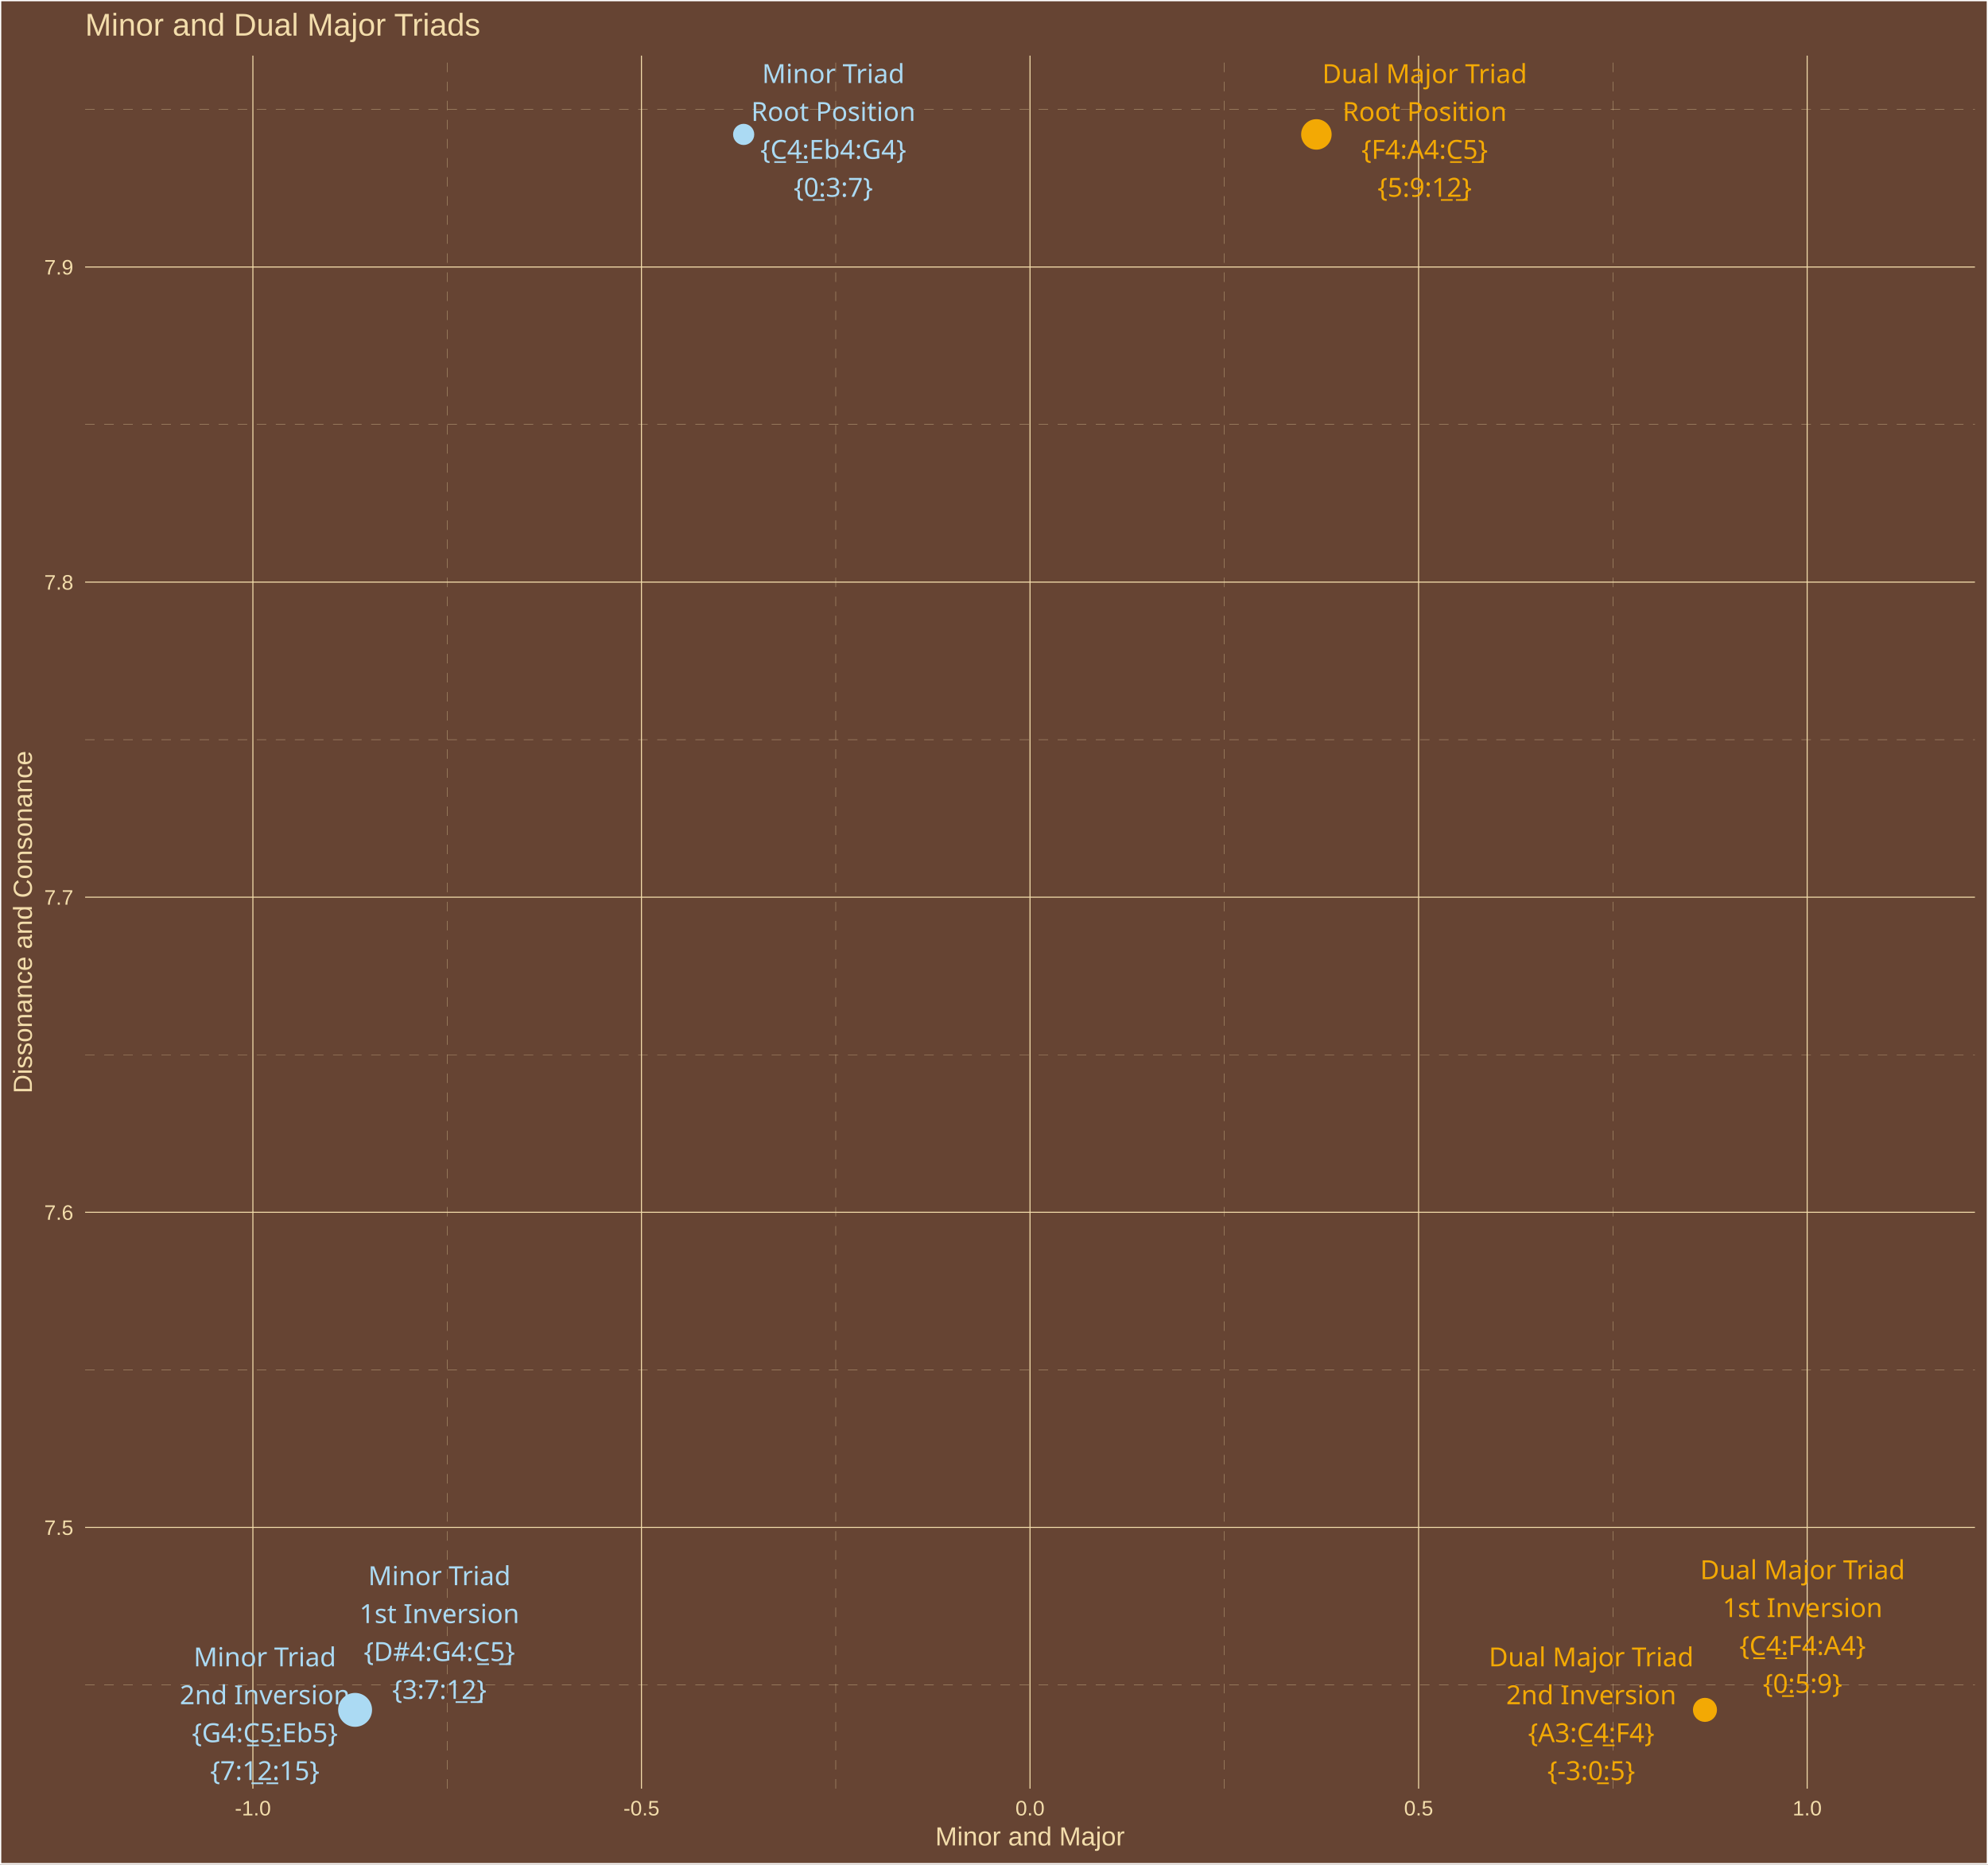
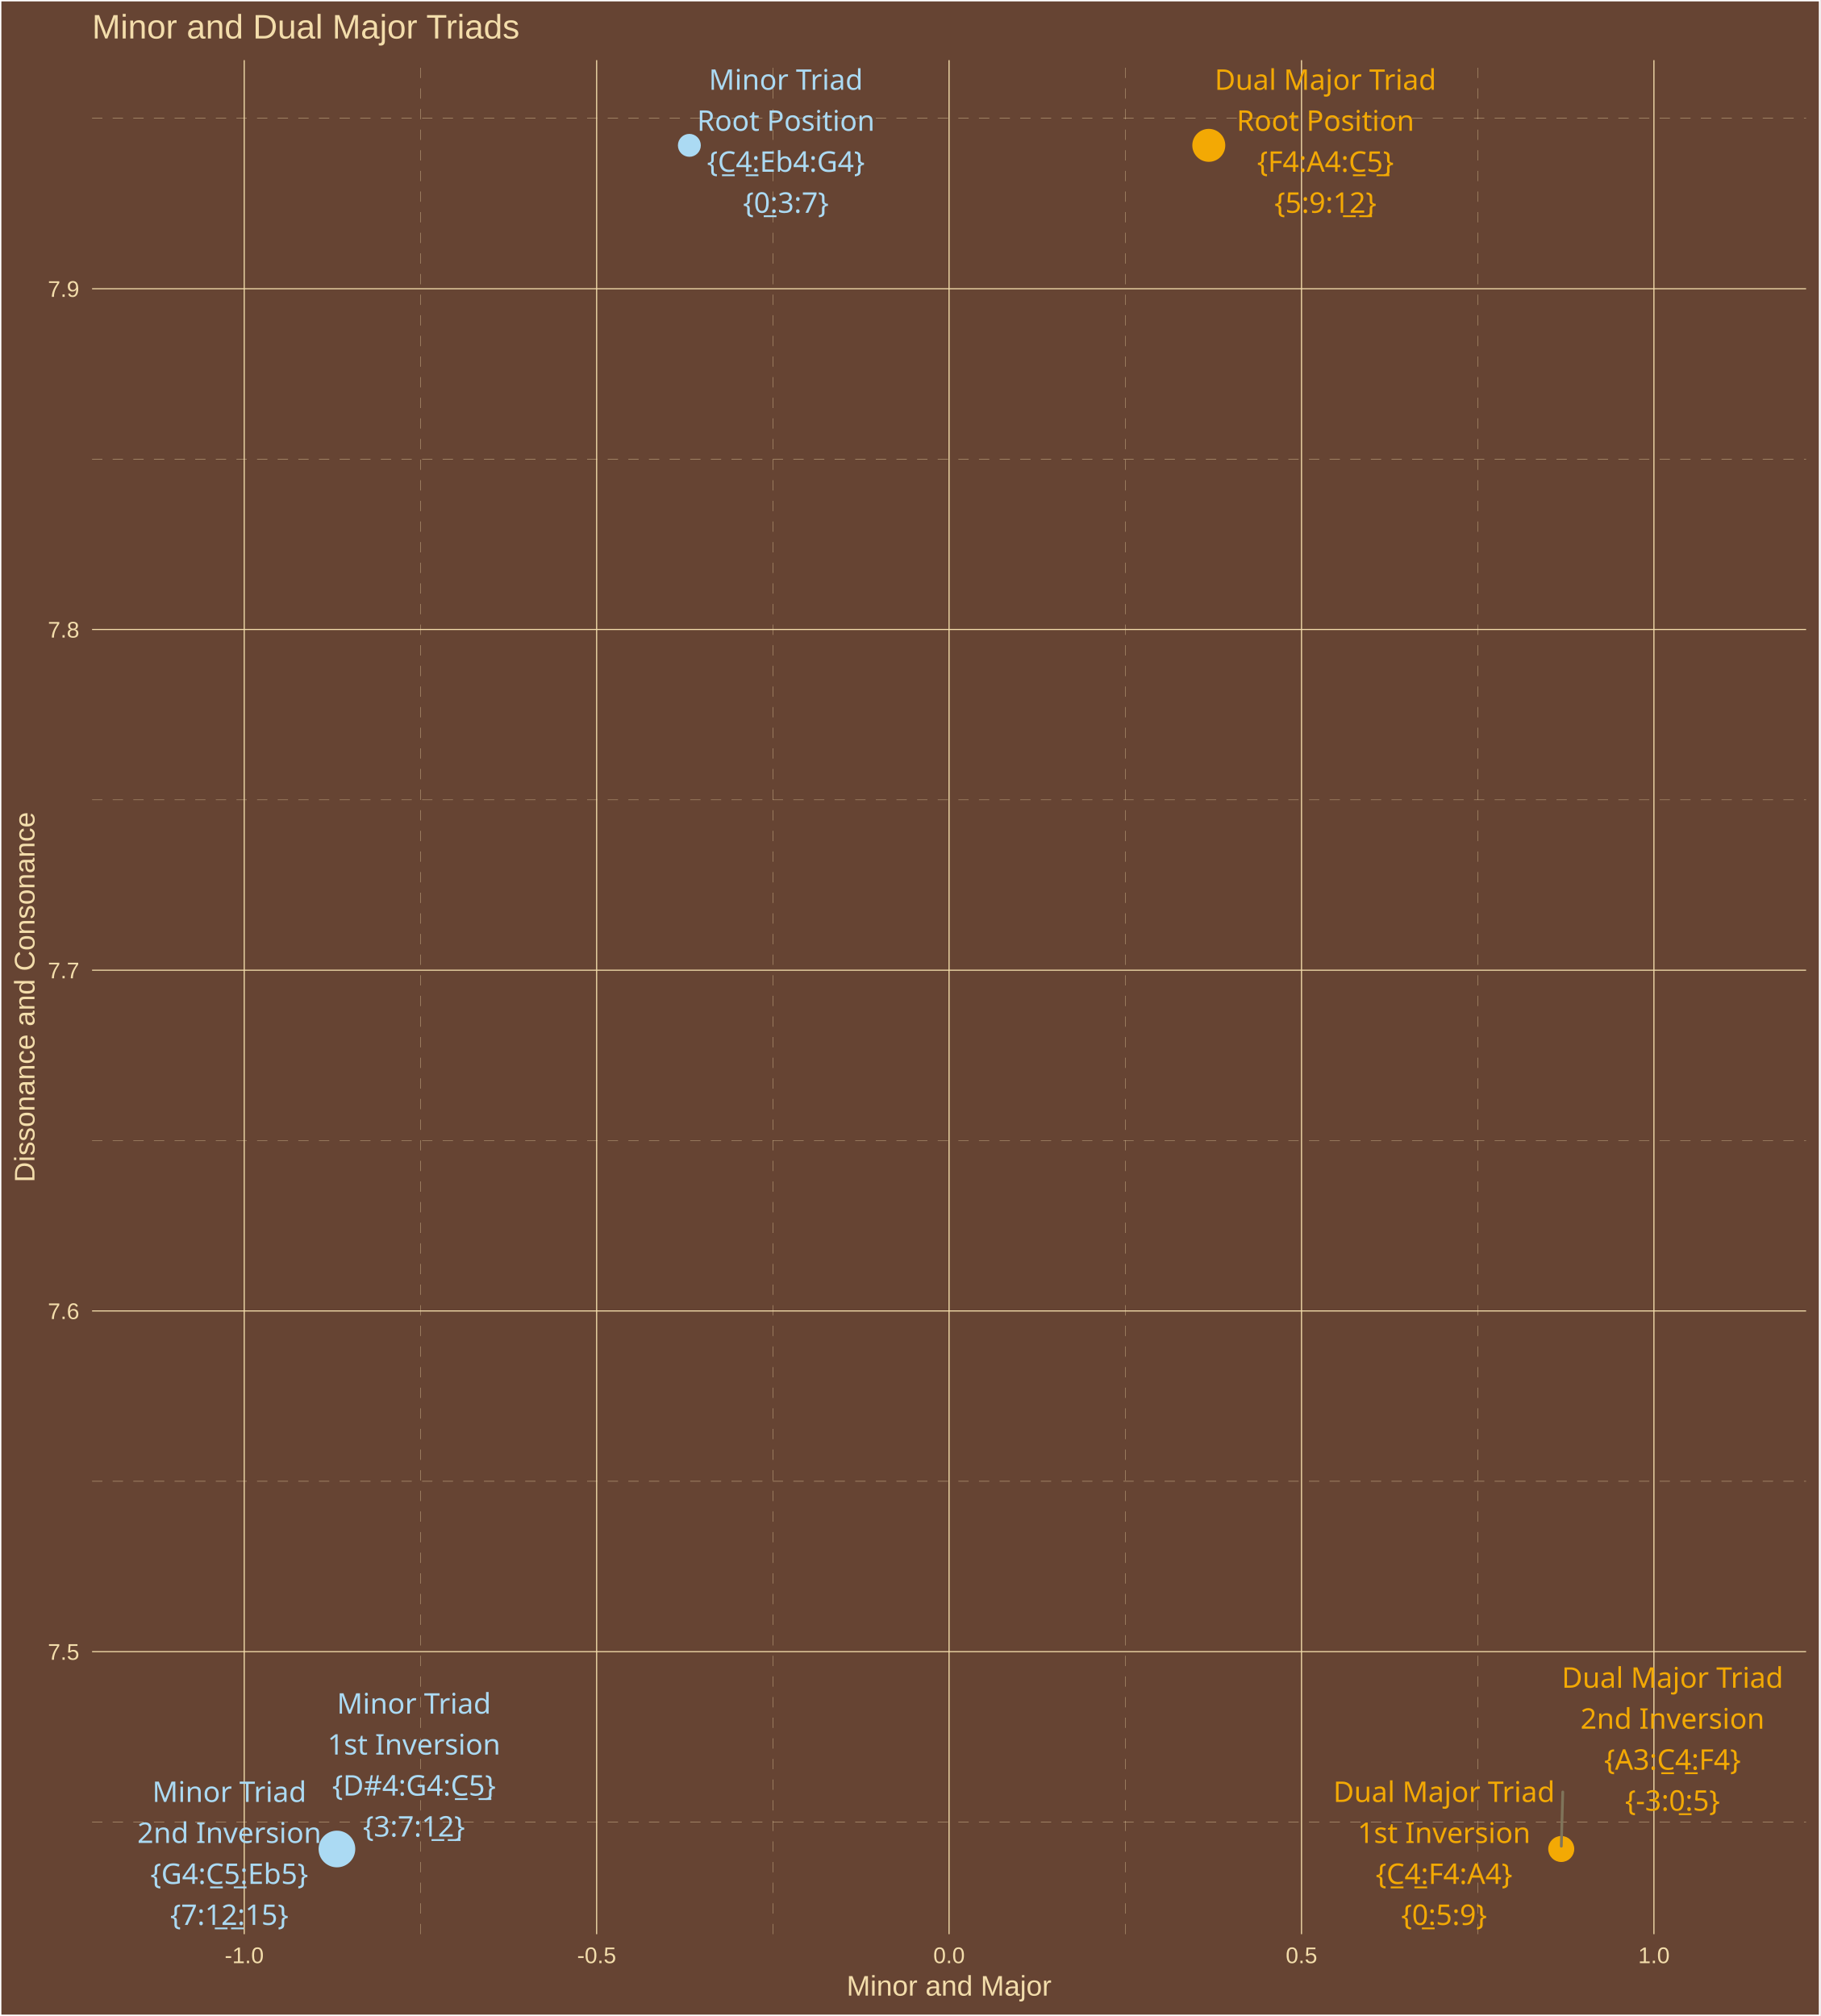
- <svg xmlns="http://www.w3.org/2000/svg" class="svglite" width="834.00pt" height="782.00pt" viewBox="0 0 834.00 782.00">
+ <svg xmlns="http://www.w3.org/2000/svg" class="svglite" width="706.00pt" height="782.00pt" viewBox="0 0 706.00 782.00">
  <defs>
    <style type="text/css">
    .svglite line, .svglite polyline, .svglite polygon, .svglite path, .svglite rect, .svglite circle {
      fill: none;
      stroke: #000000;
      stroke-linecap: round;
      stroke-linejoin: round;
      stroke-miterlimit: 10.00;
    }
    .svglite text {
      white-space: pre;
    }
  </style>
  </defs>
  <rect width="100%" height="100%" style="stroke: none; fill: #664433;" />
  <defs>
-     <clipPath id="cpMC4wMHw4MzQuMDB8MC4wMHw3ODIuMDA=">
-       <rect x="0.00" y="0.00" width="834.00" height="782.00" />
+     <clipPath id="cpMC4wMHw3MDYuMDB8MC4wMHw3ODIuMDA=">
+       <rect x="0.00" y="0.00" width="706.00" height="782.00" />
    </clipPath>
  </defs>
-   <g clip-path="url(#cpMC4wMHw4MzQuMDB8MC4wMHw3ODIuMDA=)">
-     <rect x="-0" y="0" width="834.00" height="782.00" style="stroke-width: 1.07; stroke: #FFFFFF; fill: #664433;" />
+   <g clip-path="url(#cpMC4wMHw3MDYuMDB8MC4wMHw3ODIuMDA=)">
+     <rect x="-0" y="0" width="706.00" height="782.00" style="stroke-width: 1.07; stroke: #FFFFFF; fill: #664433;" />
  </g>
  <defs>
-     <clipPath id="cpMzUuNzF8ODI4LjUyfDIzLjM0fDc1MC4yNw==">
-       <rect x="35.71" y="23.34" width="792.81" height="726.93" />
+     <clipPath id="cpMzUuNzF8NzAwLjUyfDIzLjM0fDc1MC4yNw==">
+       <rect x="35.71" y="23.34" width="664.81" height="726.93" />
    </clipPath>
  </defs>
-   <g clip-path="url(#cpMzUuNzF8ODI4LjUyfDIzLjM0fDc1MC4yNw==)">
-     <rect x="35.71" y="23.34" width="792.81" height="726.93" style="stroke-width: 1.07; stroke: none; fill: #664433;" />
-     <polyline points="35.71,706.76 828.52,706.76 " style="stroke-width: 0.11; stroke: #F3DDAB; stroke-dasharray: 4.00,4.00; stroke-linecap: butt;" />
-     <polyline points="35.71,574.59 828.52,574.59 " style="stroke-width: 0.11; stroke: #F3DDAB; stroke-dasharray: 4.00,4.00; stroke-linecap: butt;" />
-     <polyline points="35.71,442.42 828.52,442.42 " style="stroke-width: 0.11; stroke: #F3DDAB; stroke-dasharray: 4.00,4.00; stroke-linecap: butt;" />
-     <polyline points="35.71,310.26 828.52,310.26 " style="stroke-width: 0.11; stroke: #F3DDAB; stroke-dasharray: 4.00,4.00; stroke-linecap: butt;" />
-     <polyline points="35.71,178.09 828.52,178.09 " style="stroke-width: 0.11; stroke: #F3DDAB; stroke-dasharray: 4.00,4.00; stroke-linecap: butt;" />
-     <polyline points="35.71,45.92 828.52,45.92 " style="stroke-width: 0.11; stroke: #F3DDAB; stroke-dasharray: 4.00,4.00; stroke-linecap: butt;" />
-     <polyline points="187.60,750.27 187.60,23.34 " style="stroke-width: 0.11; stroke: #F3DDAB; stroke-dasharray: 4.00,4.00; stroke-linecap: butt;" />
-     <polyline points="350.61,750.27 350.61,23.34 " style="stroke-width: 0.11; stroke: #F3DDAB; stroke-dasharray: 4.00,4.00; stroke-linecap: butt;" />
-     <polyline points="513.62,750.27 513.62,23.34 " style="stroke-width: 0.11; stroke: #F3DDAB; stroke-dasharray: 4.00,4.00; stroke-linecap: butt;" />
-     <polyline points="676.63,750.27 676.63,23.34 " style="stroke-width: 0.11; stroke: #F3DDAB; stroke-dasharray: 4.00,4.00; stroke-linecap: butt;" />
-     <polyline points="35.71,640.68 828.52,640.68 " style="stroke-width: 0.43; stroke: #F3DDAB; stroke-linecap: butt;" />
-     <polyline points="35.71,508.51 828.52,508.51 " style="stroke-width: 0.43; stroke: #F3DDAB; stroke-linecap: butt;" />
-     <polyline points="35.71,376.34 828.52,376.34 " style="stroke-width: 0.43; stroke: #F3DDAB; stroke-linecap: butt;" />
-     <polyline points="35.71,244.17 828.52,244.17 " style="stroke-width: 0.43; stroke: #F3DDAB; stroke-linecap: butt;" />
-     <polyline points="35.71,112.00 828.52,112.00 " style="stroke-width: 0.43; stroke: #F3DDAB; stroke-linecap: butt;" />
-     <polyline points="106.09,750.27 106.09,23.34 " style="stroke-width: 0.43; stroke: #F3DDAB; stroke-linecap: butt;" />
-     <polyline points="269.10,750.27 269.10,23.34 " style="stroke-width: 0.43; stroke: #F3DDAB; stroke-linecap: butt;" />
-     <polyline points="432.11,750.27 432.11,23.34 " style="stroke-width: 0.43; stroke: #F3DDAB; stroke-linecap: butt;" />
-     <polyline points="595.13,750.27 595.13,23.34 " style="stroke-width: 0.43; stroke: #F3DDAB; stroke-linecap: butt;" />
-     <polyline points="758.14,750.27 758.14,23.34 " style="stroke-width: 0.43; stroke: #F3DDAB; stroke-linecap: butt;" />
-     <circle cx="311.98" cy="56.38" r="1.95" style="stroke-width: 0.71; stroke: #ABDAF3; fill: #ABDAF3;" />
-     <circle cx="148.97" cy="717.22" r="1.95" style="stroke-width: 0.71; stroke: #ABDAF3; fill: #ABDAF3;" />
-     <circle cx="148.97" cy="717.22" r="1.95" style="stroke-width: 0.71; stroke: #ABDAF3; fill: #ABDAF3;" />
-     <circle cx="552.25" cy="56.38" r="1.95" style="stroke-width: 0.71; stroke: #F3A904; fill: #F3A904;" />
-     <circle cx="715.26" cy="717.22" r="1.95" style="stroke-width: 0.71; stroke: #F3A904; fill: #F3A904;" />
-     <circle cx="715.26" cy="717.22" r="1.95" style="stroke-width: 0.71; stroke: #F3A904; fill: #F3A904;" />
-     <circle cx="311.98" cy="56.38" r="4.09" style="stroke-width: 0.71; stroke: #ABDAF3; fill: #ABDAF3;" />
-     <circle cx="148.97" cy="717.22" r="5.64" style="stroke-width: 0.71; stroke: #ABDAF3; fill: #ABDAF3;" />
-     <circle cx="148.97" cy="717.22" r="6.76" style="stroke-width: 0.71; stroke: #ABDAF3; fill: #ABDAF3;" />
-     <circle cx="552.25" cy="56.38" r="6.04" style="stroke-width: 0.71; stroke: #F3A904; fill: #F3A904;" />
-     <circle cx="715.26" cy="717.22" r="4.69" style="stroke-width: 0.71; stroke: #F3A904; fill: #F3A904;" />
-     <circle cx="715.26" cy="717.22" r="1.42" style="stroke-width: 0.71; stroke: #F3A904; fill: #F3A904;" />
-     <text x="349.59" y="34.83" text-anchor="middle" style="font-size: 11.04px;fill: #ABDAF3; font-family: &quot;Arial Unicode MS&quot;;" textLength="55.77px" lengthAdjust="spacingAndGlyphs">Minor Triad</text>
-     <text x="349.59" y="50.73" text-anchor="middle" style="font-size: 11.04px;fill: #ABDAF3; font-family: &quot;Arial Unicode MS&quot;;" textLength="65.61px" lengthAdjust="spacingAndGlyphs">Root Position</text>
-     <text x="349.59" y="66.63" text-anchor="middle" style="font-size: 11.04px;fill: #ABDAF3; font-family: &quot;Arial Unicode MS&quot;;" textLength="61.95px" lengthAdjust="spacingAndGlyphs">{C̲4̲:Eb4:G4}</text>
-     <text x="349.59" y="82.53" text-anchor="middle" style="font-size: 11.04px;fill: #ABDAF3; font-family: &quot;Arial Unicode MS&quot;;" textLength="31.91px" lengthAdjust="spacingAndGlyphs">{0̲:3:7}</text>
-     <text x="184.33" y="664.91" text-anchor="middle" style="font-size: 11.04px;fill: #ABDAF3; font-family: &quot;Arial Unicode MS&quot;;" textLength="55.77px" lengthAdjust="spacingAndGlyphs">Minor Triad</text>
-     <text x="184.33" y="680.81" text-anchor="middle" style="font-size: 11.04px;fill: #ABDAF3; font-family: &quot;Arial Unicode MS&quot;;" textLength="62.54px" lengthAdjust="spacingAndGlyphs">1st Inversion</text>
-     <text x="184.33" y="696.71" text-anchor="middle" style="font-size: 11.04px;fill: #ABDAF3; font-family: &quot;Arial Unicode MS&quot;;" textLength="62.55px" lengthAdjust="spacingAndGlyphs">{D#4:G4:C̲5̲}</text>
-     <text x="184.33" y="712.61" text-anchor="middle" style="font-size: 11.04px;fill: #ABDAF3; font-family: &quot;Arial Unicode MS&quot;;" textLength="38.04px" lengthAdjust="spacingAndGlyphs">{3:7:1̲2̲}</text>
-     <text x="111.11" y="698.97" text-anchor="middle" style="font-size: 11.04px;fill: #ABDAF3; font-family: &quot;Arial Unicode MS&quot;;" textLength="55.77px" lengthAdjust="spacingAndGlyphs">Minor Triad</text>
-     <text x="111.11" y="714.87" text-anchor="middle" style="font-size: 11.04px;fill: #ABDAF3; font-family: &quot;Arial Unicode MS&quot;;" textLength="66.23px" lengthAdjust="spacingAndGlyphs">2nd Inversion</text>
-     <text x="111.11" y="730.77" text-anchor="middle" style="font-size: 11.04px;fill: #ABDAF3; font-family: &quot;Arial Unicode MS&quot;;" textLength="61.95px" lengthAdjust="spacingAndGlyphs">{G4:C̲5̲:Eb5}</text>
-     <text x="111.11" y="746.67" text-anchor="middle" style="font-size: 11.04px;fill: #ABDAF3; font-family: &quot;Arial Unicode MS&quot;;" textLength="44.18px" lengthAdjust="spacingAndGlyphs">{7:1̲2̲:15}</text>
-     <text x="597.67" y="34.84" text-anchor="middle" style="font-size: 11.04px;fill: #F3A904; font-family: &quot;Arial Unicode MS&quot;;" textLength="81.52px" lengthAdjust="spacingAndGlyphs">Dual Major Triad</text>
-     <text x="597.67" y="50.74" text-anchor="middle" style="font-size: 11.04px;fill: #F3A904; font-family: &quot;Arial Unicode MS&quot;;" textLength="65.61px" lengthAdjust="spacingAndGlyphs">Root Position</text>
-     <text x="597.67" y="66.63" text-anchor="middle" style="font-size: 11.04px;fill: #F3A904; font-family: &quot;Arial Unicode MS&quot;;" textLength="53.97px" lengthAdjust="spacingAndGlyphs">{F4:A4:C̲5̲}</text>
-     <text x="597.67" y="82.53" text-anchor="middle" style="font-size: 11.04px;fill: #F3A904; font-family: &quot;Arial Unicode MS&quot;;" textLength="38.04px" lengthAdjust="spacingAndGlyphs">{5:9:1̲2̲}</text>
-     <text x="756.21" y="662.40" text-anchor="middle" style="font-size: 11.04px;fill: #F3A904; font-family: &quot;Arial Unicode MS&quot;;" textLength="81.52px" lengthAdjust="spacingAndGlyphs">Dual Major Triad</text>
-     <text x="756.21" y="678.30" text-anchor="middle" style="font-size: 11.04px;fill: #F3A904; font-family: &quot;Arial Unicode MS&quot;;" textLength="62.54px" lengthAdjust="spacingAndGlyphs">1st Inversion</text>
-     <text x="756.21" y="694.20" text-anchor="middle" style="font-size: 11.04px;fill: #F3A904; font-family: &quot;Arial Unicode MS&quot;;" textLength="53.97px" lengthAdjust="spacingAndGlyphs">{C̲4̲:F4:A4}</text>
-     <text x="756.21" y="710.09" text-anchor="middle" style="font-size: 11.04px;fill: #F3A904; font-family: &quot;Arial Unicode MS&quot;;" textLength="31.91px" lengthAdjust="spacingAndGlyphs">{0̲:5:9}</text>
-     <text x="667.55" y="698.97" text-anchor="middle" style="font-size: 11.04px;fill: #F3A904; font-family: &quot;Arial Unicode MS&quot;;" textLength="81.52px" lengthAdjust="spacingAndGlyphs">Dual Major Triad</text>
-     <text x="667.55" y="714.87" text-anchor="middle" style="font-size: 11.04px;fill: #F3A904; font-family: &quot;Arial Unicode MS&quot;;" textLength="66.23px" lengthAdjust="spacingAndGlyphs">2nd Inversion</text>
-     <text x="667.55" y="730.77" text-anchor="middle" style="font-size: 11.04px;fill: #F3A904; font-family: &quot;Arial Unicode MS&quot;;" textLength="53.97px" lengthAdjust="spacingAndGlyphs">{A3:C̲4̲:F4}</text>
-     <text x="667.55" y="746.67" text-anchor="middle" style="font-size: 11.04px;fill: #F3A904; font-family: &quot;Arial Unicode MS&quot;;" textLength="35.58px" lengthAdjust="spacingAndGlyphs">{-3:0̲:5}</text>
+   <g clip-path="url(#cpMzUuNzF8NzAwLjUyfDIzLjM0fDc1MC4yNw==)">
+     <rect x="35.71" y="23.34" width="664.81" height="726.93" style="stroke-width: 1.07; stroke: none; fill: #664433;" />
+     <polyline points="35.71,706.76 700.52,706.76 " style="stroke-width: 0.11; stroke: #F3DDAB; stroke-dasharray: 4.00,4.00; stroke-linecap: butt;" />
+     <polyline points="35.71,574.59 700.52,574.59 " style="stroke-width: 0.11; stroke: #F3DDAB; stroke-dasharray: 4.00,4.00; stroke-linecap: butt;" />
+     <polyline points="35.71,442.42 700.52,442.42 " style="stroke-width: 0.11; stroke: #F3DDAB; stroke-dasharray: 4.00,4.00; stroke-linecap: butt;" />
+     <polyline points="35.71,310.26 700.52,310.26 " style="stroke-width: 0.11; stroke: #F3DDAB; stroke-dasharray: 4.00,4.00; stroke-linecap: butt;" />
+     <polyline points="35.71,178.09 700.52,178.09 " style="stroke-width: 0.11; stroke: #F3DDAB; stroke-dasharray: 4.00,4.00; stroke-linecap: butt;" />
+     <polyline points="35.71,45.92 700.52,45.92 " style="stroke-width: 0.11; stroke: #F3DDAB; stroke-dasharray: 4.00,4.00; stroke-linecap: butt;" />
+     <polyline points="163.07,750.27 163.07,23.34 " style="stroke-width: 0.11; stroke: #F3DDAB; stroke-dasharray: 4.00,4.00; stroke-linecap: butt;" />
+     <polyline points="299.77,750.27 299.77,23.34 " style="stroke-width: 0.11; stroke: #F3DDAB; stroke-dasharray: 4.00,4.00; stroke-linecap: butt;" />
+     <polyline points="436.46,750.27 436.46,23.34 " style="stroke-width: 0.11; stroke: #F3DDAB; stroke-dasharray: 4.00,4.00; stroke-linecap: butt;" />
+     <polyline points="573.16,750.27 573.16,23.34 " style="stroke-width: 0.11; stroke: #F3DDAB; stroke-dasharray: 4.00,4.00; stroke-linecap: butt;" />
+     <polyline points="35.71,640.68 700.52,640.68 " style="stroke-width: 0.43; stroke: #F3DDAB; stroke-linecap: butt;" />
+     <polyline points="35.71,508.51 700.52,508.51 " style="stroke-width: 0.43; stroke: #F3DDAB; stroke-linecap: butt;" />
+     <polyline points="35.71,376.34 700.52,376.34 " style="stroke-width: 0.43; stroke: #F3DDAB; stroke-linecap: butt;" />
+     <polyline points="35.71,244.17 700.52,244.17 " style="stroke-width: 0.43; stroke: #F3DDAB; stroke-linecap: butt;" />
+     <polyline points="35.71,112.00 700.52,112.00 " style="stroke-width: 0.43; stroke: #F3DDAB; stroke-linecap: butt;" />
+     <polyline points="94.73,750.27 94.73,23.34 " style="stroke-width: 0.43; stroke: #F3DDAB; stroke-linecap: butt;" />
+     <polyline points="231.42,750.27 231.42,23.34 " style="stroke-width: 0.43; stroke: #F3DDAB; stroke-linecap: butt;" />
+     <polyline points="368.11,750.27 368.11,23.34 " style="stroke-width: 0.43; stroke: #F3DDAB; stroke-linecap: butt;" />
+     <polyline points="504.81,750.27 504.81,23.34 " style="stroke-width: 0.43; stroke: #F3DDAB; stroke-linecap: butt;" />
+     <polyline points="641.50,750.27 641.50,23.34 " style="stroke-width: 0.43; stroke: #F3DDAB; stroke-linecap: butt;" />
+     <circle cx="267.38" cy="56.38" r="1.95" style="stroke-width: 0.71; stroke: #ABDAF3; fill: #ABDAF3;" />
+     <circle cx="130.68" cy="717.22" r="1.95" style="stroke-width: 0.71; stroke: #ABDAF3; fill: #ABDAF3;" />
+     <circle cx="130.68" cy="717.22" r="1.95" style="stroke-width: 0.71; stroke: #ABDAF3; fill: #ABDAF3;" />
+     <circle cx="468.85" cy="56.38" r="1.95" style="stroke-width: 0.71; stroke: #F3A904; fill: #F3A904;" />
+     <circle cx="605.55" cy="717.22" r="1.95" style="stroke-width: 0.71; stroke: #F3A904; fill: #F3A904;" />
+     <circle cx="605.55" cy="717.22" r="1.95" style="stroke-width: 0.71; stroke: #F3A904; fill: #F3A904;" />
+     <circle cx="267.38" cy="56.38" r="4.09" style="stroke-width: 0.71; stroke: #ABDAF3; fill: #ABDAF3;" />
+     <circle cx="130.68" cy="717.22" r="5.64" style="stroke-width: 0.71; stroke: #ABDAF3; fill: #ABDAF3;" />
+     <circle cx="130.68" cy="717.22" r="6.76" style="stroke-width: 0.71; stroke: #ABDAF3; fill: #ABDAF3;" />
+     <circle cx="468.85" cy="56.38" r="6.04" style="stroke-width: 0.71; stroke: #F3A904; fill: #F3A904;" />
+     <circle cx="605.55" cy="717.22" r="4.69" style="stroke-width: 0.71; stroke: #F3A904; fill: #F3A904;" />
+     <circle cx="605.55" cy="717.22" r="1.42" style="stroke-width: 0.71; stroke: #F3A904; fill: #F3A904;" />
+     <line x1="606.14" y1="695.09" x2="605.58" y2="716.12" style="stroke-width: 1.07; stroke: #7F745A;" />
+     <text x="304.81" y="34.83" text-anchor="middle" style="font-size: 11.04px;fill: #ABDAF3; font-family: &quot;Arial Unicode MS&quot;;" textLength="55.77px" lengthAdjust="spacingAndGlyphs">Minor Triad</text>
+     <text x="304.81" y="50.73" text-anchor="middle" style="font-size: 11.04px;fill: #ABDAF3; font-family: &quot;Arial Unicode MS&quot;;" textLength="65.61px" lengthAdjust="spacingAndGlyphs">Root Position</text>
+     <text x="304.81" y="66.63" text-anchor="middle" style="font-size: 11.04px;fill: #ABDAF3; font-family: &quot;Arial Unicode MS&quot;;" textLength="61.95px" lengthAdjust="spacingAndGlyphs">{C̲4̲:Eb4:G4}</text>
+     <text x="304.81" y="82.53" text-anchor="middle" style="font-size: 11.04px;fill: #ABDAF3; font-family: &quot;Arial Unicode MS&quot;;" textLength="31.91px" lengthAdjust="spacingAndGlyphs">{0̲:3:7}</text>
+     <text x="160.56" y="664.71" text-anchor="middle" style="font-size: 11.04px;fill: #ABDAF3; font-family: &quot;Arial Unicode MS&quot;;" textLength="55.77px" lengthAdjust="spacingAndGlyphs">Minor Triad</text>
+     <text x="160.56" y="680.60" text-anchor="middle" style="font-size: 11.04px;fill: #ABDAF3; font-family: &quot;Arial Unicode MS&quot;;" textLength="62.54px" lengthAdjust="spacingAndGlyphs">1st Inversion</text>
+     <text x="160.56" y="696.50" text-anchor="middle" style="font-size: 11.04px;fill: #ABDAF3; font-family: &quot;Arial Unicode MS&quot;;" textLength="62.55px" lengthAdjust="spacingAndGlyphs">{D#4:G4:C̲5̲}</text>
+     <text x="160.56" y="712.40" text-anchor="middle" style="font-size: 11.04px;fill: #ABDAF3; font-family: &quot;Arial Unicode MS&quot;;" textLength="38.04px" lengthAdjust="spacingAndGlyphs">{3:7:1̲2̲}</text>
+     <text x="88.94" y="698.97" text-anchor="middle" style="font-size: 11.04px;fill: #ABDAF3; font-family: &quot;Arial Unicode MS&quot;;" textLength="55.77px" lengthAdjust="spacingAndGlyphs">Minor Triad</text>
+     <text x="88.94" y="714.87" text-anchor="middle" style="font-size: 11.04px;fill: #ABDAF3; font-family: &quot;Arial Unicode MS&quot;;" textLength="66.23px" lengthAdjust="spacingAndGlyphs">2nd Inversion</text>
+     <text x="88.94" y="730.77" text-anchor="middle" style="font-size: 11.04px;fill: #ABDAF3; font-family: &quot;Arial Unicode MS&quot;;" textLength="61.95px" lengthAdjust="spacingAndGlyphs">{G4:C̲5̲:Eb5}</text>
+     <text x="88.94" y="746.67" text-anchor="middle" style="font-size: 11.04px;fill: #ABDAF3; font-family: &quot;Arial Unicode MS&quot;;" textLength="44.18px" lengthAdjust="spacingAndGlyphs">{7:1̲2̲:15}</text>
+     <text x="514.09" y="34.84" text-anchor="middle" style="font-size: 11.04px;fill: #F3A904; font-family: &quot;Arial Unicode MS&quot;;" textLength="81.52px" lengthAdjust="spacingAndGlyphs">Dual Major Triad</text>
+     <text x="514.09" y="50.73" text-anchor="middle" style="font-size: 11.04px;fill: #F3A904; font-family: &quot;Arial Unicode MS&quot;;" textLength="65.61px" lengthAdjust="spacingAndGlyphs">Root Position</text>
+     <text x="514.09" y="66.63" text-anchor="middle" style="font-size: 11.04px;fill: #F3A904; font-family: &quot;Arial Unicode MS&quot;;" textLength="53.97px" lengthAdjust="spacingAndGlyphs">{F4:A4:C̲5̲}</text>
+     <text x="514.09" y="82.53" text-anchor="middle" style="font-size: 11.04px;fill: #F3A904; font-family: &quot;Arial Unicode MS&quot;;" textLength="38.04px" lengthAdjust="spacingAndGlyphs">{5:9:1̲2̲}</text>
+     <text x="560.09" y="698.97" text-anchor="middle" style="font-size: 11.04px;fill: #F3A904; font-family: &quot;Arial Unicode MS&quot;;" textLength="81.52px" lengthAdjust="spacingAndGlyphs">Dual Major Triad</text>
+     <text x="560.09" y="714.87" text-anchor="middle" style="font-size: 11.04px;fill: #F3A904; font-family: &quot;Arial Unicode MS&quot;;" textLength="62.54px" lengthAdjust="spacingAndGlyphs">1st Inversion</text>
+     <text x="560.09" y="730.77" text-anchor="middle" style="font-size: 11.04px;fill: #F3A904; font-family: &quot;Arial Unicode MS&quot;;" textLength="53.97px" lengthAdjust="spacingAndGlyphs">{C̲4̲:F4:A4}</text>
+     <text x="560.09" y="746.67" text-anchor="middle" style="font-size: 11.04px;fill: #F3A904; font-family: &quot;Arial Unicode MS&quot;;" textLength="31.91px" lengthAdjust="spacingAndGlyphs">{0̲:5:9}</text>
+     <text x="648.70" y="654.67" text-anchor="middle" style="font-size: 11.04px;fill: #F3A904; font-family: &quot;Arial Unicode MS&quot;;" textLength="81.52px" lengthAdjust="spacingAndGlyphs">Dual Major Triad</text>
+     <text x="648.70" y="670.57" text-anchor="middle" style="font-size: 11.04px;fill: #F3A904; font-family: &quot;Arial Unicode MS&quot;;" textLength="66.23px" lengthAdjust="spacingAndGlyphs">2nd Inversion</text>
+     <text x="648.70" y="686.47" text-anchor="middle" style="font-size: 11.04px;fill: #F3A904; font-family: &quot;Arial Unicode MS&quot;;" textLength="53.97px" lengthAdjust="spacingAndGlyphs">{A3:C̲4̲:F4}</text>
+     <text x="648.70" y="702.36" text-anchor="middle" style="font-size: 11.04px;fill: #F3A904; font-family: &quot;Arial Unicode MS&quot;;" textLength="35.58px" lengthAdjust="spacingAndGlyphs">{-3:0̲:5}</text>
  </g>
-   <g clip-path="url(#cpMC4wMHw4MzQuMDB8MC4wMHw3ODIuMDA=)">
+   <g clip-path="url(#cpMC4wMHw3MDYuMDB8MC4wMHw3ODIuMDA=)">
    <text x="30.78" y="643.83" text-anchor="end" style="font-size: 8.80px;fill: #F3DDAB; font-family: &quot;Arial&quot;;" textLength="12.23px" lengthAdjust="spacingAndGlyphs">7.5</text>
    <text x="30.78" y="511.66" text-anchor="end" style="font-size: 8.80px;fill: #F3DDAB; font-family: &quot;Arial&quot;;" textLength="12.23px" lengthAdjust="spacingAndGlyphs">7.6</text>
    <text x="30.78" y="379.49" text-anchor="end" style="font-size: 8.80px;fill: #F3DDAB; font-family: &quot;Arial&quot;;" textLength="12.23px" lengthAdjust="spacingAndGlyphs">7.7</text>
    <text x="30.78" y="247.32" text-anchor="end" style="font-size: 8.80px;fill: #F3DDAB; font-family: &quot;Arial&quot;;" textLength="12.23px" lengthAdjust="spacingAndGlyphs">7.8</text>
    <text x="30.78" y="115.15" text-anchor="end" style="font-size: 8.80px;fill: #F3DDAB; font-family: &quot;Arial&quot;;" textLength="12.23px" lengthAdjust="spacingAndGlyphs">7.9</text>
-     <text x="106.09" y="761.50" text-anchor="middle" style="font-size: 8.80px;fill: #F3DDAB; font-family: &quot;Arial&quot;;" textLength="15.16px" lengthAdjust="spacingAndGlyphs">-1.0</text>
-     <text x="269.10" y="761.50" text-anchor="middle" style="font-size: 8.80px;fill: #F3DDAB; font-family: &quot;Arial&quot;;" textLength="15.16px" lengthAdjust="spacingAndGlyphs">-0.5</text>
-     <text x="432.11" y="761.50" text-anchor="middle" style="font-size: 8.80px;fill: #F3DDAB; font-family: &quot;Arial&quot;;" textLength="12.23px" lengthAdjust="spacingAndGlyphs">0.0</text>
-     <text x="595.13" y="761.50" text-anchor="middle" style="font-size: 8.80px;fill: #F3DDAB; font-family: &quot;Arial&quot;;" textLength="12.23px" lengthAdjust="spacingAndGlyphs">0.5</text>
-     <text x="758.14" y="761.50" text-anchor="middle" style="font-size: 8.80px;fill: #F3DDAB; font-family: &quot;Arial&quot;;" textLength="12.23px" lengthAdjust="spacingAndGlyphs">1.0</text>
-     <text x="432.11" y="774.09" text-anchor="middle" style="font-size: 11.00px;fill: #F3DDAB; font-family: &quot;Arial&quot;;" textLength="79.49px" lengthAdjust="spacingAndGlyphs">Minor and Major</text>
+     <text x="94.73" y="761.50" text-anchor="middle" style="font-size: 8.80px;fill: #F3DDAB; font-family: &quot;Arial&quot;;" textLength="15.16px" lengthAdjust="spacingAndGlyphs">-1.0</text>
+     <text x="231.42" y="761.50" text-anchor="middle" style="font-size: 8.80px;fill: #F3DDAB; font-family: &quot;Arial&quot;;" textLength="15.16px" lengthAdjust="spacingAndGlyphs">-0.5</text>
+     <text x="368.11" y="761.50" text-anchor="middle" style="font-size: 8.80px;fill: #F3DDAB; font-family: &quot;Arial&quot;;" textLength="12.23px" lengthAdjust="spacingAndGlyphs">0.0</text>
+     <text x="504.81" y="761.50" text-anchor="middle" style="font-size: 8.80px;fill: #F3DDAB; font-family: &quot;Arial&quot;;" textLength="12.23px" lengthAdjust="spacingAndGlyphs">0.5</text>
+     <text x="641.50" y="761.50" text-anchor="middle" style="font-size: 8.80px;fill: #F3DDAB; font-family: &quot;Arial&quot;;" textLength="12.23px" lengthAdjust="spacingAndGlyphs">1.0</text>
+     <text x="368.11" y="774.09" text-anchor="middle" style="font-size: 11.00px;fill: #F3DDAB; font-family: &quot;Arial&quot;;" textLength="79.49px" lengthAdjust="spacingAndGlyphs">Minor and Major</text>
    <text transform="translate(13.37,386.80) rotate(-90)" text-anchor="middle" style="font-size: 11.00px;fill: #F3DDAB; font-family: &quot;Arial&quot;;" textLength="143.73px" lengthAdjust="spacingAndGlyphs">Dissonance and Consonance</text>
    <text x="35.71" y="14.94" style="font-size: 13.20px;fill: #F3DDAB; font-family: &quot;Arial&quot;;" textLength="166.41px" lengthAdjust="spacingAndGlyphs">Minor and Dual Major Triads</text>
  </g>
</svg>
